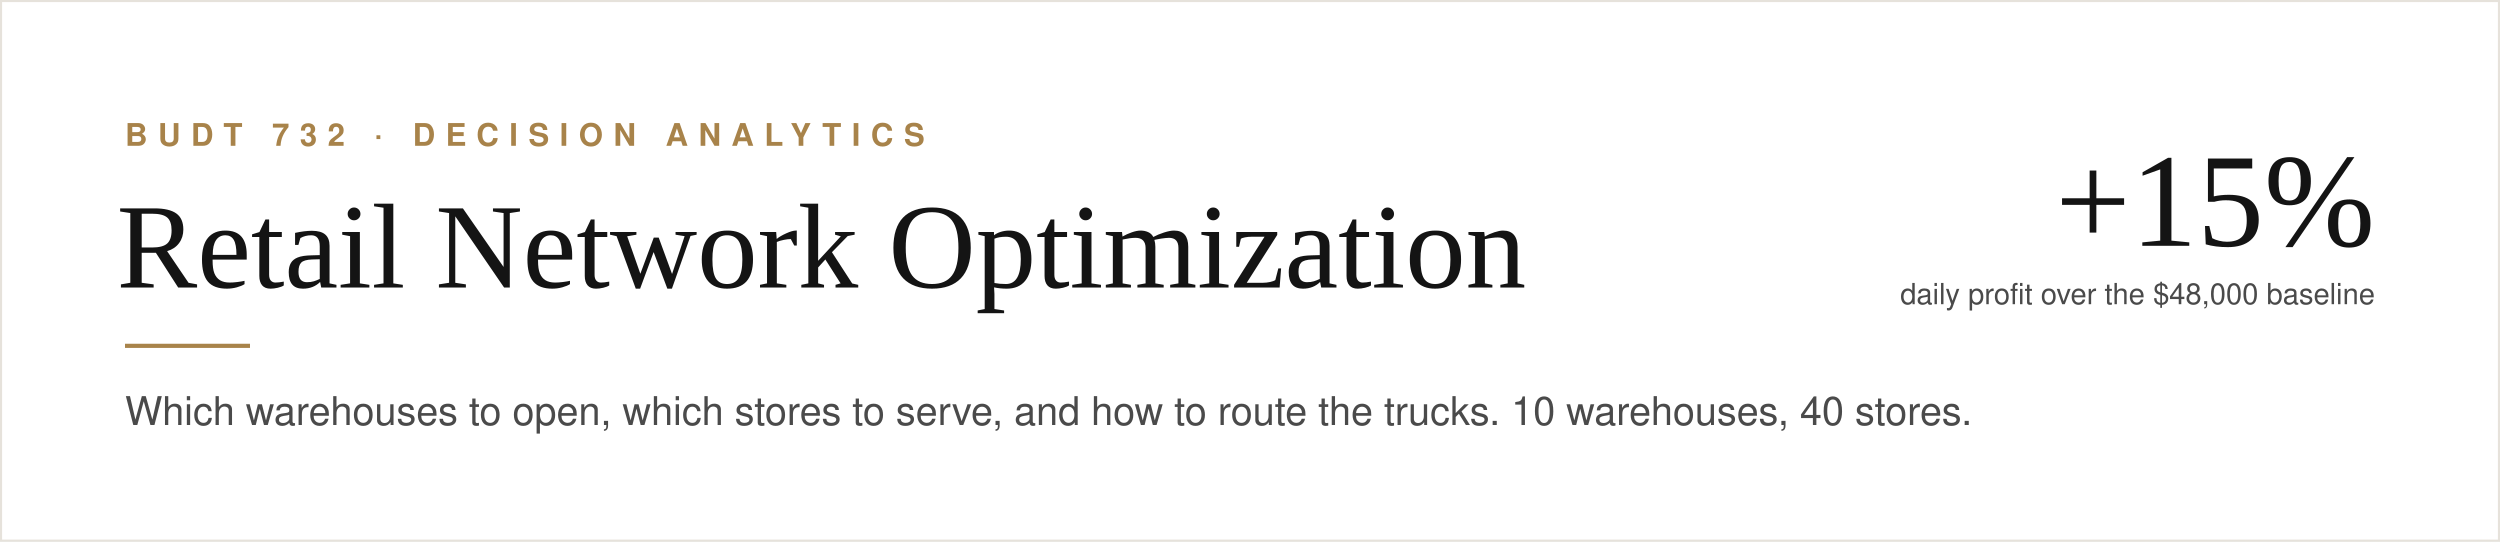
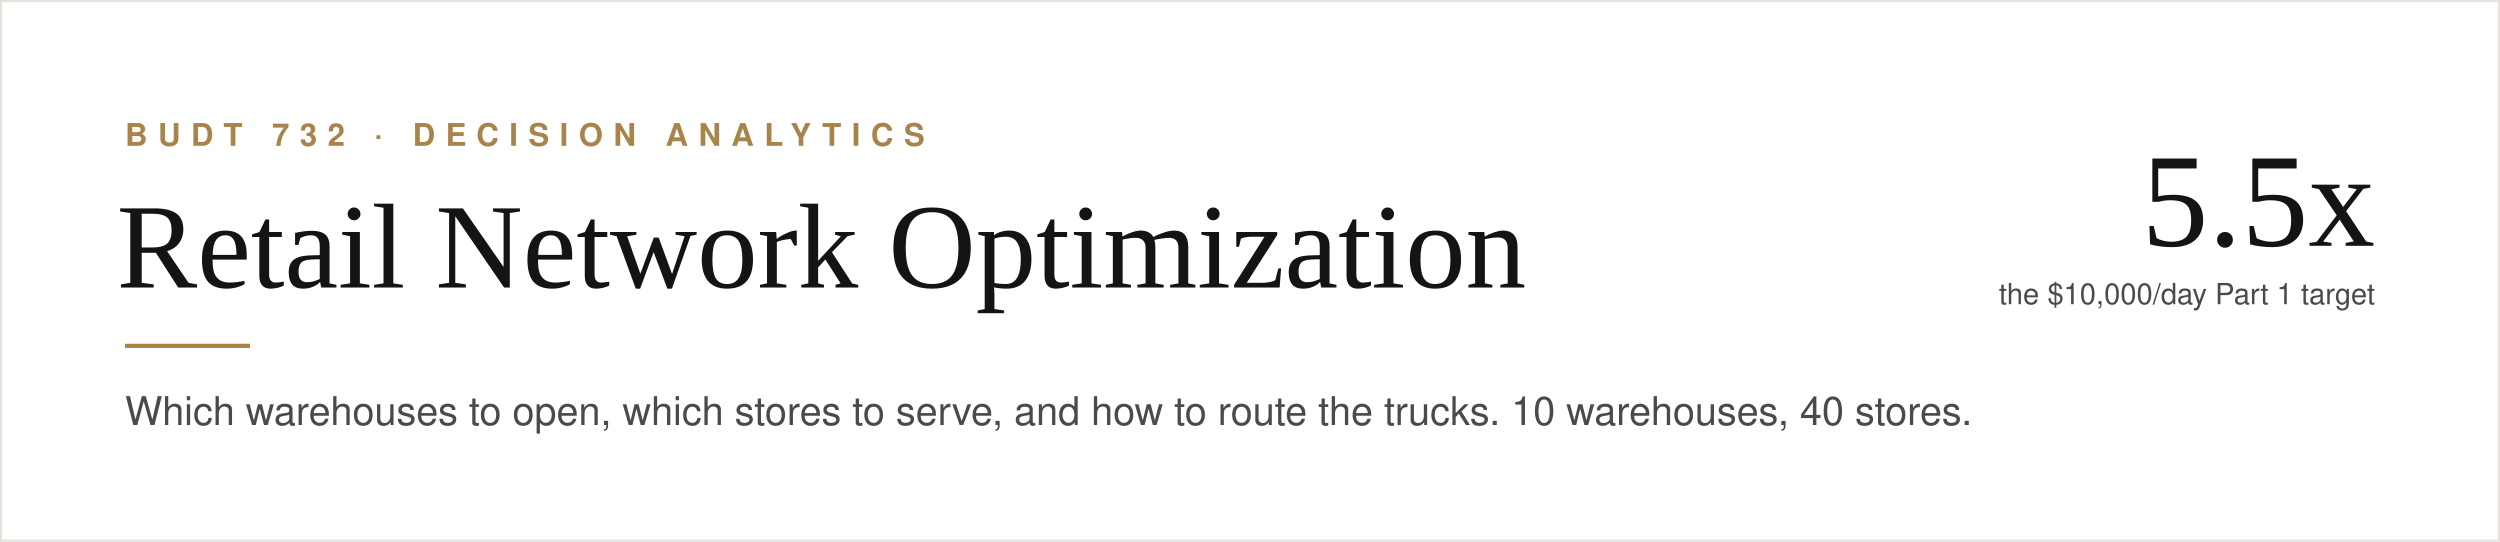
<svg xmlns="http://www.w3.org/2000/svg" width="1200" height="260" viewBox="0 0 1200 260">
  <rect x="0.5" y="0.5" width="1199" height="259" fill="#FFFFFF" stroke="#E6E2DB" />
  <text x="60" y="70" font-family="-apple-system, 'Segoe UI', Helvetica, Arial, sans-serif" font-size="15" font-weight="600" letter-spacing="5" fill="#A8834A">BUDT 732 · DECISION ANALYTICS</text>
  <text x="56" y="138" font-family="Georgia, 'Times New Roman', serif" font-size="58" fill="#141414">Retail Network Optimization</text>
  <line x1="60" y1="166" x2="120" y2="166" stroke="#A8834A" stroke-width="2" />
  <text x="60" y="204" font-family="-apple-system, 'Segoe UI', Helvetica, Arial, sans-serif" font-size="19" fill="#4A4A4A">Which warehouses to open, which stores to serve, and how to route the trucks. 10 warehouses, 40 stores.</text>
-   <text x="1140" y="118" text-anchor="end" font-family="Georgia, 'Times New Roman', serif" font-size="64" fill="#141414">+15%</text>
-   <text x="1140" y="146" text-anchor="end" font-family="-apple-system, 'Segoe UI', Helvetica, Arial, sans-serif" font-size="14" fill="#4A4A4A">daily profit over the $48,000 baseline</text>
+   <text x="1140" y="118" text-anchor="end" font-family="Georgia, 'Times New Roman', serif" font-size="64" fill="#141414">5.5x</text>
+   <text x="1140" y="146" text-anchor="end" font-family="-apple-system, 'Segoe UI', Helvetica, Arial, sans-serif" font-size="14" fill="#4A4A4A">the $10,000/day Part 1 target</text>
</svg>
